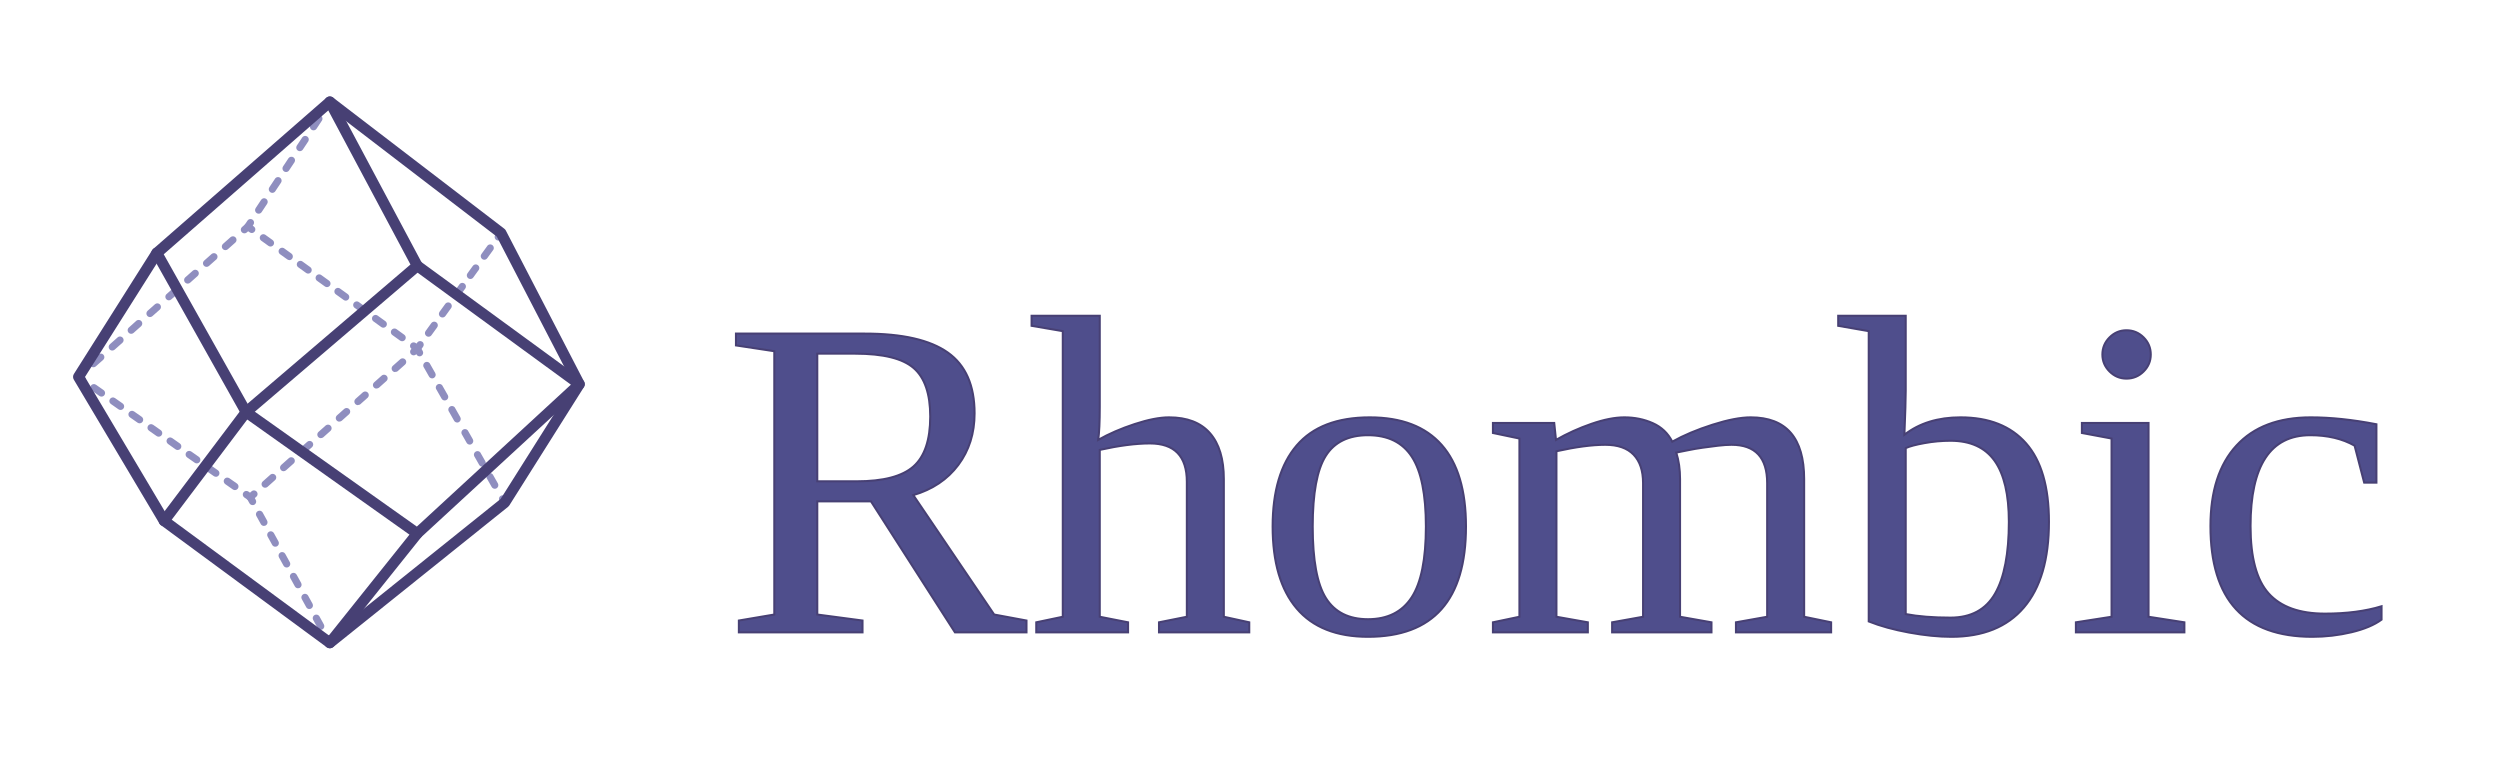
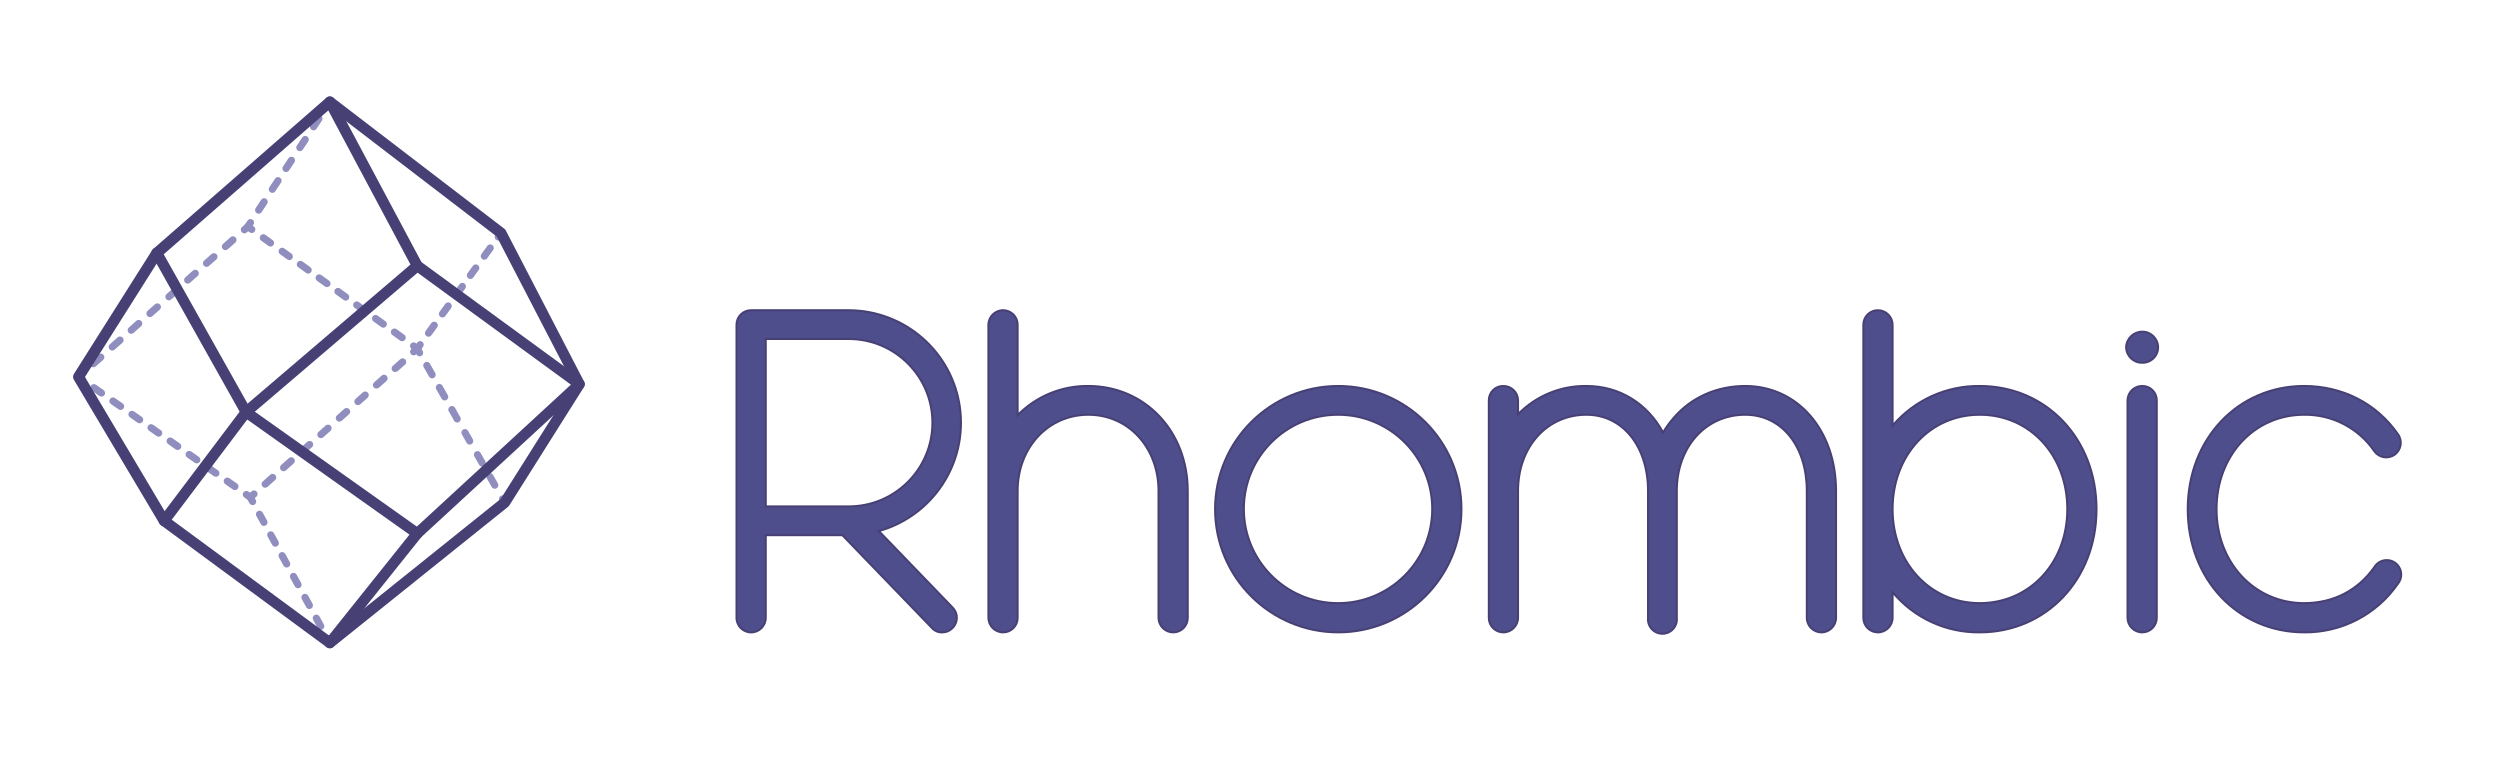
<svg xmlns="http://www.w3.org/2000/svg" id="Calque_1" data-name="Calque 1" viewBox="0 0 1210.65 370.26">
  <defs>
-     <style>.cls-1{fill:#8f8ebf;}.cls-2{fill:#474074;}.cls-3{font-size:220.93px;fill:#4f4e8c;stroke:#474074;stroke-miterlimit:10;font-family:Moon2.0-Regular, "Moon 2.0";}</style>
+     <style>.cls-1{fill:#8f8ebf;}.cls-2{fill:#474074;}.cls-3{fill:#4f4e8c;stroke:#474074;stroke-miterlimit:10;}</style>
  </defs>
  <path class="cls-1" d="M39.92,185.61a1.68,1.68,0,0,1-1-.32L37,184a1.74,1.74,0,1,1,2-2.86l1.91,1.33a1.75,1.75,0,0,1-1,3.18Z" />
  <path class="cls-1" d="M113.76,237.34a1.74,1.74,0,0,1-1-.31l-3.69-2.59a1.74,1.74,0,1,1,2-2.86l3.69,2.58a1.75,1.75,0,0,1-1,3.18Zm-9.23-6.46a1.75,1.75,0,0,1-1-.32L99.84,228a1.74,1.74,0,1,1,2-2.86l3.69,2.59a1.75,1.75,0,0,1-1,3.18Zm-9.23-6.47a1.68,1.68,0,0,1-1-.32l-3.69-2.58a1.74,1.74,0,1,1,2-2.86l3.69,2.58a1.75,1.75,0,0,1-1,3.18Zm-9.23-6.47a1.74,1.74,0,0,1-1-.31L81.38,215a1.74,1.74,0,1,1,2-2.86l3.69,2.59a1.74,1.74,0,0,1-1,3.17Zm-9.23-6.46a1.75,1.75,0,0,1-1-.32l-3.69-2.59a1.74,1.74,0,1,1,2-2.86l3.69,2.59a1.75,1.75,0,0,1-1,3.18ZM67.61,205a1.68,1.68,0,0,1-1-.32l-3.69-2.58a1.74,1.74,0,1,1,2-2.86l3.69,2.58a1.75,1.75,0,0,1-1,3.18Zm-9.23-6.47a1.74,1.74,0,0,1-1-.31l-3.69-2.59a1.74,1.74,0,1,1,2-2.86l3.69,2.59a1.74,1.74,0,0,1-1,3.17Zm-9.23-6.46a1.75,1.75,0,0,1-1-.32l-3.69-2.59a1.74,1.74,0,1,1,2-2.86l3.69,2.59a1.75,1.75,0,0,1-1,3.18Z" />
  <path class="cls-1" d="M121.2,242.56a1.77,1.77,0,0,1-1-.32l-1.9-1.34a1.74,1.74,0,1,1,2-2.86l.77.55.71-.63a1.75,1.75,0,1,1,2.33,2.61l-1.74,1.54A1.74,1.74,0,0,1,121.2,242.56Z" />
  <path class="cls-1" d="M128.34,236.2a1.75,1.75,0,0,1-1.16-3l3.6-3.21a1.75,1.75,0,1,1,2.32,2.61l-3.6,3.21A1.75,1.75,0,0,1,128.34,236.2Zm9-8a1.72,1.72,0,0,1-1.3-.59,1.74,1.74,0,0,1,.14-2.46l3.6-3.21a1.75,1.75,0,1,1,2.32,2.61l-3.6,3.2A1.71,1.71,0,0,1,137.34,228.19Zm9-8a1.71,1.71,0,0,1-1.3-.58,1.75,1.75,0,0,1,.14-2.47l3.6-3.2a1.74,1.74,0,1,1,2.32,2.6l-3.6,3.21A1.72,1.72,0,0,1,146.34,220.17Zm9-8a1.75,1.75,0,0,1-1.16-3l3.6-3.21a1.75,1.75,0,0,1,2.32,2.61l-3.6,3.21A1.77,1.77,0,0,1,155.34,212.16Zm9-8a1.75,1.75,0,0,1-1.16-3.06l3.6-3.2a1.75,1.75,0,0,1,2.32,2.61l-3.6,3.2A1.73,1.73,0,0,1,164.34,204.15Zm9-8a1.78,1.78,0,0,1-1.31-.58,1.75,1.75,0,0,1,.15-2.47l3.6-3.21a1.75,1.75,0,0,1,2.32,2.61l-3.6,3.21A1.72,1.72,0,0,1,173.34,196.13Zm9-8a1.74,1.74,0,0,1-1.16-3.05l3.59-3.21a1.75,1.75,0,1,1,2.33,2.61l-3.6,3.21A1.77,1.77,0,0,1,182.34,188.12Zm9-8a1.75,1.75,0,0,1-1.17-3l3.6-3.2a1.75,1.75,0,1,1,2.33,2.61l-3.6,3.2A1.74,1.74,0,0,1,191.34,180.1Z" />
  <path class="cls-1" d="M200.34,172.09a1.75,1.75,0,0,1-1.17-3.05l.12-.1-.13-.09a1.74,1.74,0,0,1,2-2.83l1.89,1.36a1.74,1.74,0,0,1,.15,2.72l-1.74,1.55A1.79,1.79,0,0,1,200.34,172.09Z" />
  <path class="cls-1" d="M194.72,165.25a1.77,1.77,0,0,1-1-.33l-3.64-2.62a1.75,1.75,0,1,1,2.05-2.83l3.63,2.62a1.74,1.74,0,0,1-1,3.16Zm-9.1-6.55a1.72,1.72,0,0,1-1-.33L181,155.75a1.74,1.74,0,1,1,2-2.83l3.64,2.62a1.75,1.75,0,0,1-1,3.16Zm-9.09-6.55a1.75,1.75,0,0,1-1-.33l-3.64-2.62a1.74,1.74,0,1,1,2-2.83l3.64,2.62a1.75,1.75,0,0,1-1,3.16Zm-9.1-6.55a1.75,1.75,0,0,1-1-.33l-3.64-2.62a1.74,1.74,0,1,1,2-2.83l3.64,2.62a1.75,1.75,0,0,1-1,3.16Zm-9.1-6.55a1.75,1.75,0,0,1-1-.33l-3.64-2.62a1.74,1.74,0,1,1,2-2.83l3.64,2.62a1.74,1.74,0,0,1-1,3.16Zm-9.1-6.55a1.75,1.75,0,0,1-1-.33l-3.64-2.62a1.74,1.74,0,1,1,2-2.83l3.64,2.62a1.74,1.74,0,0,1-1,3.16Zm-9.1-6.55a1.77,1.77,0,0,1-1-.33L135.47,123a1.75,1.75,0,0,1,2-2.84l3.64,2.62a1.76,1.76,0,0,1,.4,2.44A1.74,1.74,0,0,1,140.13,126ZM131,119.4a1.77,1.77,0,0,1-1-.33l-3.64-2.62a1.75,1.75,0,0,1,2-2.84l3.64,2.62a1.75,1.75,0,0,1-1,3.17Z" />
  <path class="cls-1" d="M121.93,112.85a1.77,1.77,0,0,1-1-.33L119,111.16a1.75,1.75,0,0,1-.44-2.38l1.28-1.94a1.74,1.74,0,0,1,2.92,1.91l-.36.55.53.38a1.75,1.75,0,0,1-1,3.17Z" />
  <path class="cls-1" d="M125.3,103.49a1.79,1.79,0,0,1-1-.29,1.75,1.75,0,0,1-.5-2.42l2.65-4a1.74,1.74,0,1,1,2.92,1.91l-2.65,4A1.74,1.74,0,0,1,125.3,103.49Zm6.63-10.09a1.79,1.79,0,0,1-1-.29,1.75,1.75,0,0,1-.5-2.42l2.66-4A1.74,1.74,0,1,1,136,88.57l-2.65,4A1.74,1.74,0,0,1,131.93,93.4Zm6.63-10.1a1.78,1.78,0,0,1-1-.28,1.75,1.75,0,0,1-.5-2.42l2.66-4a1.75,1.75,0,0,1,2.92,1.92l-2.66,4A1.73,1.73,0,0,1,138.56,83.3Zm6.63-10.09a1.73,1.73,0,0,1-.95-.28,1.76,1.76,0,0,1-.51-2.42l2.66-4a1.75,1.75,0,0,1,2.92,1.92l-2.66,4A1.73,1.73,0,0,1,145.19,73.21Zm6.63-10.09a1.73,1.73,0,0,1-.95-.28,1.75,1.75,0,0,1-.5-2.42l2.65-4a1.75,1.75,0,0,1,2.92,1.92l-2.65,4A1.74,1.74,0,0,1,151.82,63.12Z" />
  <path class="cls-1" d="M158.45,53a1.68,1.68,0,0,1-.95-.29,1.73,1.73,0,0,1-.5-2.41l1.28-1.95a1.73,1.73,0,0,1,2.41-.5,1.75,1.75,0,0,1,.51,2.42l-1.28,1.94A1.77,1.77,0,0,1,158.45,53Z" />
  <path class="cls-1" d="M38,184.27a1.71,1.71,0,0,1-1.3-.58,1.75,1.75,0,0,1,.14-2.47l1.75-1.54a1.74,1.74,0,1,1,2.31,2.61l-1.74,1.54A1.7,1.7,0,0,1,38,184.27Z" />
  <path class="cls-1" d="M45.24,177.87a1.73,1.73,0,0,1-1.31-.59,1.74,1.74,0,0,1,.15-2.47l3.65-3.24a1.75,1.75,0,0,1,2.32,2.61l-3.66,3.25A1.74,1.74,0,0,1,45.24,177.87Zm9.13-8.11a1.78,1.78,0,0,1-1.31-.58,1.75,1.75,0,0,1,.15-2.47l3.65-3.24a1.75,1.75,0,1,1,2.32,2.61l-3.65,3.24A1.74,1.74,0,0,1,54.37,169.76Zm9.13-8.1a1.75,1.75,0,0,1-1.16-3L66,155.36A1.75,1.75,0,0,1,68.31,158l-3.65,3.24A1.77,1.77,0,0,1,63.5,161.66Zm9.14-8.11a1.72,1.72,0,0,1-1.31-.58,1.74,1.74,0,0,1,.15-2.47l3.65-3.24a1.75,1.75,0,0,1,2.32,2.61l-3.66,3.24A1.69,1.69,0,0,1,72.64,153.55Zm9.13-8.1a1.74,1.74,0,0,1-1.16-3l3.65-3.24a1.75,1.75,0,1,1,2.32,2.61L82.93,145A1.79,1.79,0,0,1,81.77,145.45Zm9.13-8.1a1.75,1.75,0,0,1-1.16-3.06l3.66-3.24a1.74,1.74,0,1,1,2.31,2.61l-3.65,3.25A1.77,1.77,0,0,1,90.9,137.35Zm9.14-8.11a1.74,1.74,0,0,1-1.16-3.05l3.65-3.24a1.75,1.75,0,0,1,2.32,2.61l-3.66,3.24A1.69,1.69,0,0,1,100,129.24Zm9.13-8.1a1.75,1.75,0,0,1-1.16-3.06l3.65-3.24a1.75,1.75,0,0,1,2.32,2.62l-3.65,3.24A1.79,1.79,0,0,1,109.17,121.14Z" />
  <path class="cls-1" d="M118.3,113a1.75,1.75,0,0,1-1.16-3l1.74-1.55a1.75,1.75,0,0,1,2.32,2.62l-1.74,1.54A1.72,1.72,0,0,1,118.3,113Z" />
  <path class="cls-1" d="M202.07,170.54a1.77,1.77,0,0,1-1-.33,1.75,1.75,0,0,1-.39-2.44l1.37-1.89a1.74,1.74,0,0,1,2.82,2.05l-1.36,1.89A1.75,1.75,0,0,1,202.07,170.54Z" />
  <path class="cls-1" d="M207.49,163.07a1.71,1.71,0,0,1-1-.34,1.75,1.75,0,0,1-.39-2.44l2.7-3.72a1.75,1.75,0,1,1,2.83,2.05l-2.7,3.72A1.74,1.74,0,0,1,207.49,163.07Zm6.76-9.32a1.77,1.77,0,0,1-1-.33,1.75,1.75,0,0,1-.39-2.44l2.7-3.73a1.75,1.75,0,1,1,2.83,2.05l-2.7,3.73A1.77,1.77,0,0,1,214.25,153.75Zm6.76-9.32a1.78,1.78,0,0,1-1-.33,1.74,1.74,0,0,1-.38-2.44l2.7-3.73a1.75,1.75,0,1,1,2.83,2l-2.71,3.73A1.73,1.73,0,0,1,221,144.43Zm6.76-9.32a1.78,1.78,0,0,1-1-.33,1.75,1.75,0,0,1-.39-2.44l2.71-3.73a1.74,1.74,0,0,1,2.82,2l-2.7,3.73A1.73,1.73,0,0,1,227.77,135.11Zm6.75-9.32a1.7,1.7,0,0,1-1-.33,1.74,1.74,0,0,1-.39-2.44l2.7-3.72a1.75,1.75,0,1,1,2.83,2l-2.7,3.72A1.75,1.75,0,0,1,234.52,125.79Z" />
  <path class="cls-1" d="M241.28,116.48a1.74,1.74,0,0,1-1.41-2.77l1.36-1.89a1.75,1.75,0,1,1,2.83,2.05l-1.36,1.89A1.77,1.77,0,0,1,241.28,116.48Z" />
  <path class="cls-1" d="M244.41,245.14a1.75,1.75,0,0,1-1.52-.89l-1.15-2a1.75,1.75,0,0,1,3-1.73l1.15,2a1.75,1.75,0,0,1-1.52,2.61Z" />
  <path class="cls-1" d="M239.62,236.7a1.76,1.76,0,0,1-1.52-.89l-2.42-4.27a1.74,1.74,0,0,1,3-1.73l2.43,4.28a1.75,1.75,0,0,1-.65,2.38A1.83,1.83,0,0,1,239.62,236.7ZM233.56,226a1.74,1.74,0,0,1-1.52-.89l-2.43-4.27a1.75,1.75,0,0,1,3-1.73l2.43,4.28a1.75,1.75,0,0,1-.66,2.38A1.68,1.68,0,0,1,233.56,226Zm-6.07-10.69a1.75,1.75,0,0,1-1.52-.88l-2.43-4.28a1.75,1.75,0,0,1,3-1.72l2.43,4.27a1.75,1.75,0,0,1-.66,2.38A1.68,1.68,0,0,1,227.49,215.32Zm-6.07-10.69a1.77,1.77,0,0,1-1.52-.88l-2.42-4.28a1.75,1.75,0,1,1,3-1.72l2.42,4.27a1.75,1.75,0,0,1-.65,2.38A1.72,1.72,0,0,1,221.42,204.63Zm-6.06-10.69a1.73,1.73,0,0,1-1.52-.88l-2.43-4.28a1.75,1.75,0,1,1,3-1.72l2.43,4.27a1.74,1.74,0,0,1-1.52,2.61Zm-6.07-10.69a1.73,1.73,0,0,1-1.52-.88l-2.43-4.28a1.75,1.75,0,1,1,3-1.72l2.43,4.28a1.75,1.75,0,0,1-.66,2.38A1.78,1.78,0,0,1,209.29,183.25Z" />
  <path class="cls-1" d="M203.22,172.57a1.76,1.76,0,0,1-1.52-.89l-1.15-2a1.75,1.75,0,0,1,3-1.73l1.15,2a1.75,1.75,0,0,1-.65,2.38A1.83,1.83,0,0,1,203.22,172.57Z" />
  <path class="cls-1" d="M159.74,313.05a1.74,1.74,0,0,1-1.54-.91l-1.11-2a1.74,1.74,0,1,1,3.06-1.67l1.12,2a1.75,1.75,0,0,1-.7,2.37A1.76,1.76,0,0,1,159.74,313.05Z" />
  <path class="cls-1" d="M155.32,305a1.73,1.73,0,0,1-1.53-.91l-2.2-4a1.75,1.75,0,0,1,3.06-1.68l2.2,4a1.75,1.75,0,0,1-.69,2.37A1.83,1.83,0,0,1,155.32,305Zm-5.5-10.06a1.73,1.73,0,0,1-1.53-.91l-2.2-4a1.75,1.75,0,0,1,3.06-1.68l2.2,4a1.76,1.76,0,0,1-.69,2.37A1.83,1.83,0,0,1,149.82,294.91Zm-5.5-10.06a1.73,1.73,0,0,1-1.53-.91l-2.2-4a1.74,1.74,0,1,1,3.06-1.67l2.2,4a1.77,1.77,0,0,1-.69,2.38A1.83,1.83,0,0,1,144.32,284.85Zm-5.5-10.06a1.74,1.74,0,0,1-1.53-.91l-2.2-4a1.74,1.74,0,1,1,3.06-1.67l2.2,4a1.75,1.75,0,0,1-1.53,2.59Zm-5.5-10.06a1.74,1.74,0,0,1-1.53-.91l-2.2-4a1.74,1.74,0,1,1,3.06-1.67l2.2,4a1.74,1.74,0,0,1-.69,2.37A1.7,1.7,0,0,1,133.32,264.73Zm-5.5-10.07a1.74,1.74,0,0,1-1.53-.91l-2.2-4a1.75,1.75,0,0,1,3.06-1.68l2.2,4a1.74,1.74,0,0,1-.69,2.37A1.8,1.8,0,0,1,127.82,254.66Z" />
  <path class="cls-1" d="M122.32,244.6a1.75,1.75,0,0,1-1.53-.91l-1.12-2a1.75,1.75,0,0,1,3.07-1.68l1.11,2.05a1.74,1.74,0,0,1-.69,2.37A1.8,1.8,0,0,1,122.32,244.6Z" />
  <path class="cls-2" d="M159.74,313.93a2.64,2.64,0,0,1-1.56-.51l-80.26-59.1a2.57,2.57,0,0,1-.7-.77L35.76,183.87a2.62,2.62,0,0,1,0-2.74l37.93-60a2.24,2.24,0,0,1,.49-.57L158,47.37a2.62,2.62,0,0,1,3.32-.11l82.91,63.51a2.45,2.45,0,0,1,.73.87l37.93,73.21a2.6,2.6,0,0,1-.11,2.6l-36.16,57.34a2.72,2.72,0,0,1-.58.64l-84.68,67.92A2.6,2.6,0,0,1,159.74,313.93ZM81.45,250.41,159.67,308l82.76-66.38,35.13-55.69-37-71.36L159.84,52.72,78,124.27l-36.86,58.3Z" />
  <path class="cls-2" d="M119.16,202.17a2.62,2.62,0,0,1-1.7-4.62l81.31-69.45L157.42,50.57a2.62,2.62,0,0,1,4.63-2.46l42.34,79.38a2.64,2.64,0,0,1-.61,3.23l-82.92,70.82A2.62,2.62,0,0,1,119.16,202.17Z" />
  <path class="cls-2" d="M119.16,202.17a2.63,2.63,0,0,1-2.28-1.34l-43.22-77a2.62,2.62,0,1,1,4.57-2.56l43.22,77a2.63,2.63,0,0,1-1,3.57A2.56,2.56,0,0,1,119.16,202.17Z" />
  <path class="cls-2" d="M79.47,254.83a2.59,2.59,0,0,1-1.58-.53,2.63,2.63,0,0,1-.51-3.67L117.07,198a2.62,2.62,0,1,1,4.18,3.15L81.56,253.79A2.61,2.61,0,0,1,79.47,254.83Z" />
  <path class="cls-2" d="M202.07,261a2.6,2.6,0,0,1-1.51-.48l-82.91-58.84a2.62,2.62,0,1,1,3-4.27L201.86,255l74.6-68.73-75.93-55.45a2.62,2.62,0,1,1,3.09-4.23l78.5,57.33a2.62,2.62,0,0,1,.23,4l-78.5,72.33A2.62,2.62,0,0,1,202.07,261Z" />
  <path class="cls-2" d="M159.73,313.93a2.58,2.58,0,0,1-1.63-.58,2.62,2.62,0,0,1-.41-3.68L200,256.75a2.62,2.62,0,0,1,4.09,3.27l-42.34,52.92A2.62,2.62,0,0,1,159.73,313.93Z" />
-   <text class="cls-3" transform="translate(350.04 306.22)">Rhombic</text>
+   <path class="cls-3" d="M461.39,294.29a7,7,0,0,1-.22,9.94,6.82,6.82,0,0,1-4.86,2,6.39,6.39,0,0,1-5.08-2.21l-43.3-44.85H370.81v40a7.07,7.07,0,0,1-14.14,0V157.31a7,7,0,0,1,7.07-7.07H411A54.48,54.48,0,0,1,425.6,257.17Zm-90.58-49.05H411a40.54,40.54,0,0,0,0-81.08H370.81Z" />
+   <path class="cls-3" d="M575.17,237.73v61.42a7,7,0,0,1-7.07,7.07,7.11,7.11,0,0,1-7.07-7.07V237.73c0-21-14.58-36.89-34-36.89s-34.24,15.9-34.24,36.89v61.42a7,7,0,0,1-7.07,7.07,7.11,7.11,0,0,1-7.07-7.07V157.31a7.12,7.12,0,0,1,7.07-7.07,7,7,0,0,1,7.07,7.07v43.75A47.13,47.13,0,0,1,527,186.92C554.4,186.92,575.17,208.79,575.17,237.73Z" />
+   <path class="cls-3" d="M648.07,306.22a59.65,59.65,0,1,1,59.65-59.65A59.68,59.68,0,0,1,648.07,306.22Zm0-105.38a45.62,45.62,0,1,0,45.51,45.73A45.63,45.63,0,0,0,648.07,200.84Z" />
+   <path class="cls-3" d="M889.11,237.73v61.42a7.07,7.07,0,0,1-14.14,0V237.73c0-21.65-12.16-36.89-29.83-36.89-19.22,0-33.14,15.68-33.14,36.89v61.42a7,7,0,1,1-13.92,0V237.73c0-21.65-12.37-36.89-29.82-36.89-19.22,0-33.14,15.68-33.14,36.89v61.42a7.12,7.12,0,0,1-7.07,7.07,7,7,0,0,1-7.07-7.07V193.77a6.93,6.93,0,0,1,7.07-6.85,7.08,7.08,0,0,1,7.07,6.85v6.85a45.31,45.31,0,0,1,33.14-13.7c16.12,0,29.6,8.62,37.11,22.53a44.75,44.75,0,0,1,5.3-7.29c8.62-9.94,21-15.24,34.47-15.24C870.55,186.92,889.11,208.35,889.11,237.73Z" />
+   <path class="cls-3" d="M1015.25,246.57c0,34-24.3,59.65-56.55,59.65a54,54,0,0,1-42.2-19.44v12.37a7.12,7.12,0,0,1-7.07,7.07,7,7,0,0,1-7.07-7.07V157.31a7,7,0,0,1,7.07-7.07,7.13,7.13,0,0,1,7.07,7.07v48.83a54.53,54.53,0,0,1,42.2-19.22C991,186.92,1015.25,212.55,1015.25,246.57Zm-14.13,0c0-26.07-18.12-45.73-42.42-45.73-24.09,0-42.2,19.66-42.2,45.73,0,25.85,18.11,45.51,42.2,45.51C983,292.08,1001.12,272.42,1001.12,246.57Z" />
+   <path class="cls-3" d="M1037.35,160.63a7.64,7.64,0,0,1,7.73,7.51,7.5,7.5,0,0,1-7.73,7.51,7.64,7.64,0,0,1-7.74-7.51A7.79,7.79,0,0,1,1037.35,160.63Zm0,145.59a7.11,7.11,0,0,1-7.07-7.07V193.77a7.07,7.07,0,0,1,7.07-6.85,6.94,6.94,0,0,1,7.07,6.85V299.15A7,7,0,0,1,1037.35,306.22Z" />
+   <path class="cls-3" d="M1115.78,306.22c-32,0-56.34-25.63-56.34-59.65s24.3-59.65,56.34-59.65c18.55,0,35.12,8.39,45.51,23.42a7,7,0,1,1-11.49,8.17,40.52,40.52,0,0,0-34-17.67c-24.09,0-42.42,19.66-42.42,45.73,0,25.85,18.33,45.51,42.42,45.51,14.14,0,26.07-6.18,34-17.45a7,7,0,1,1,11.49,7.95A54.47,54.47,0,0,1,1115.78,306.22Z" />
</svg>
